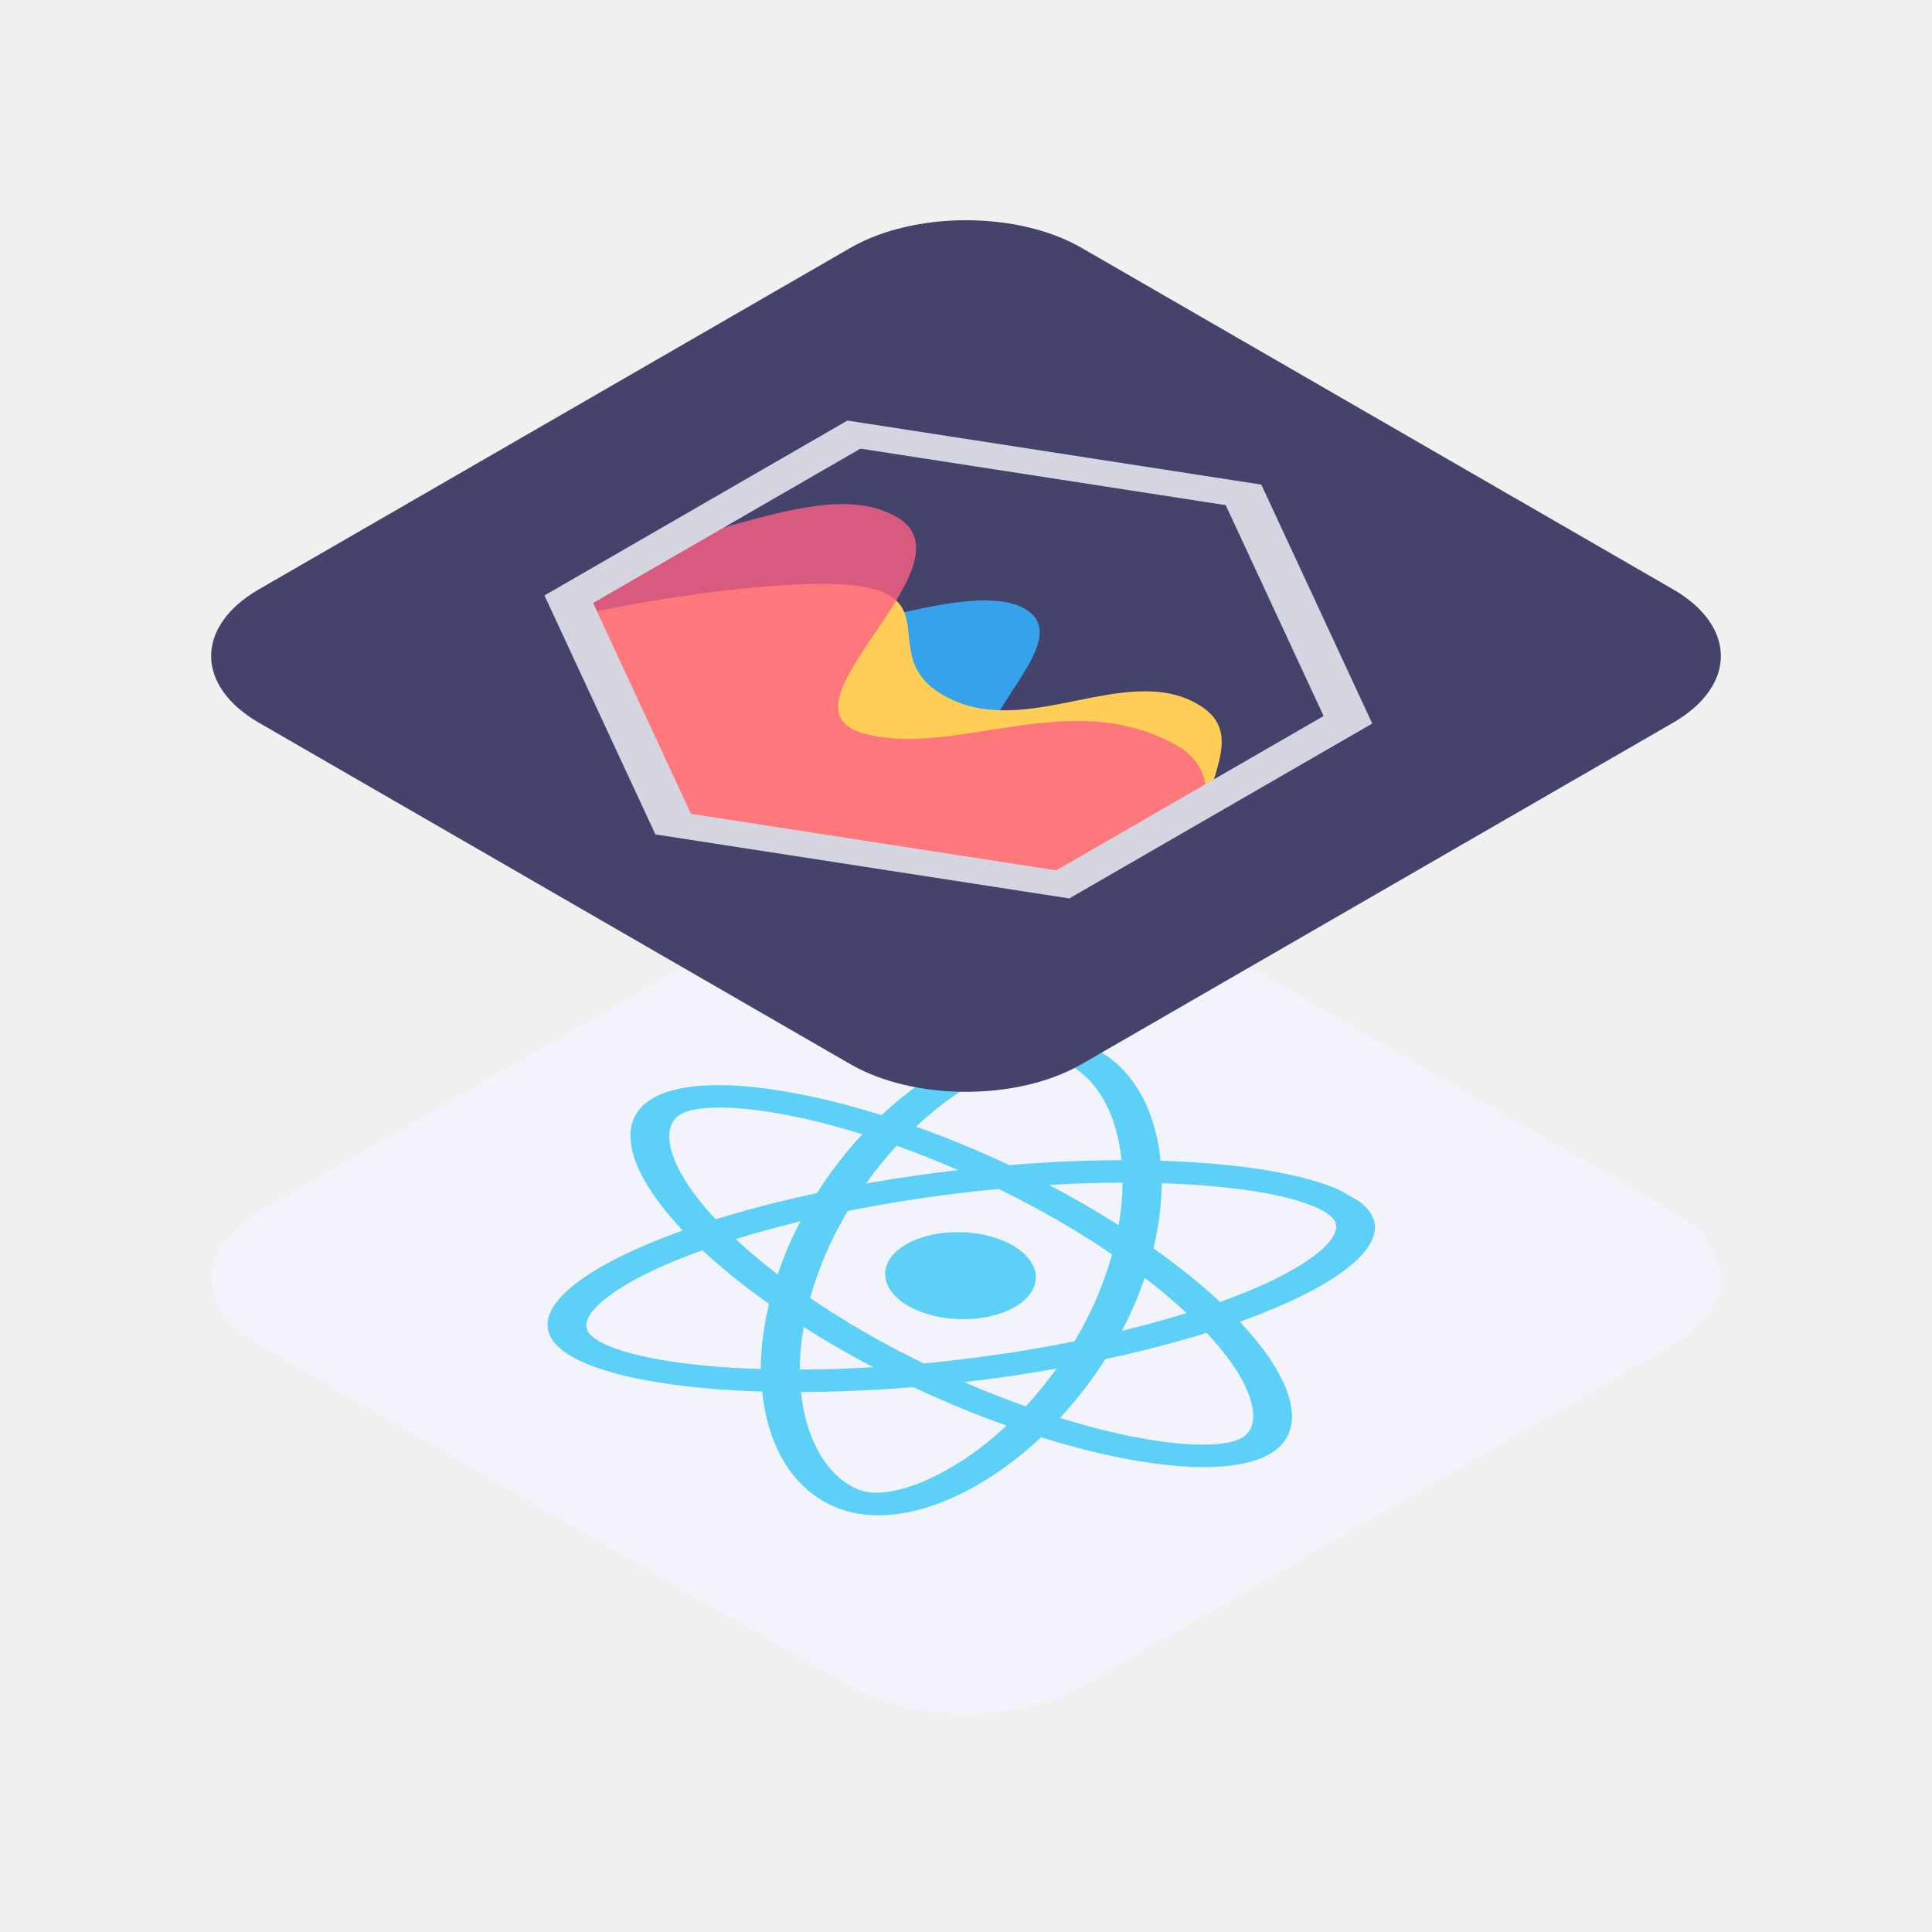
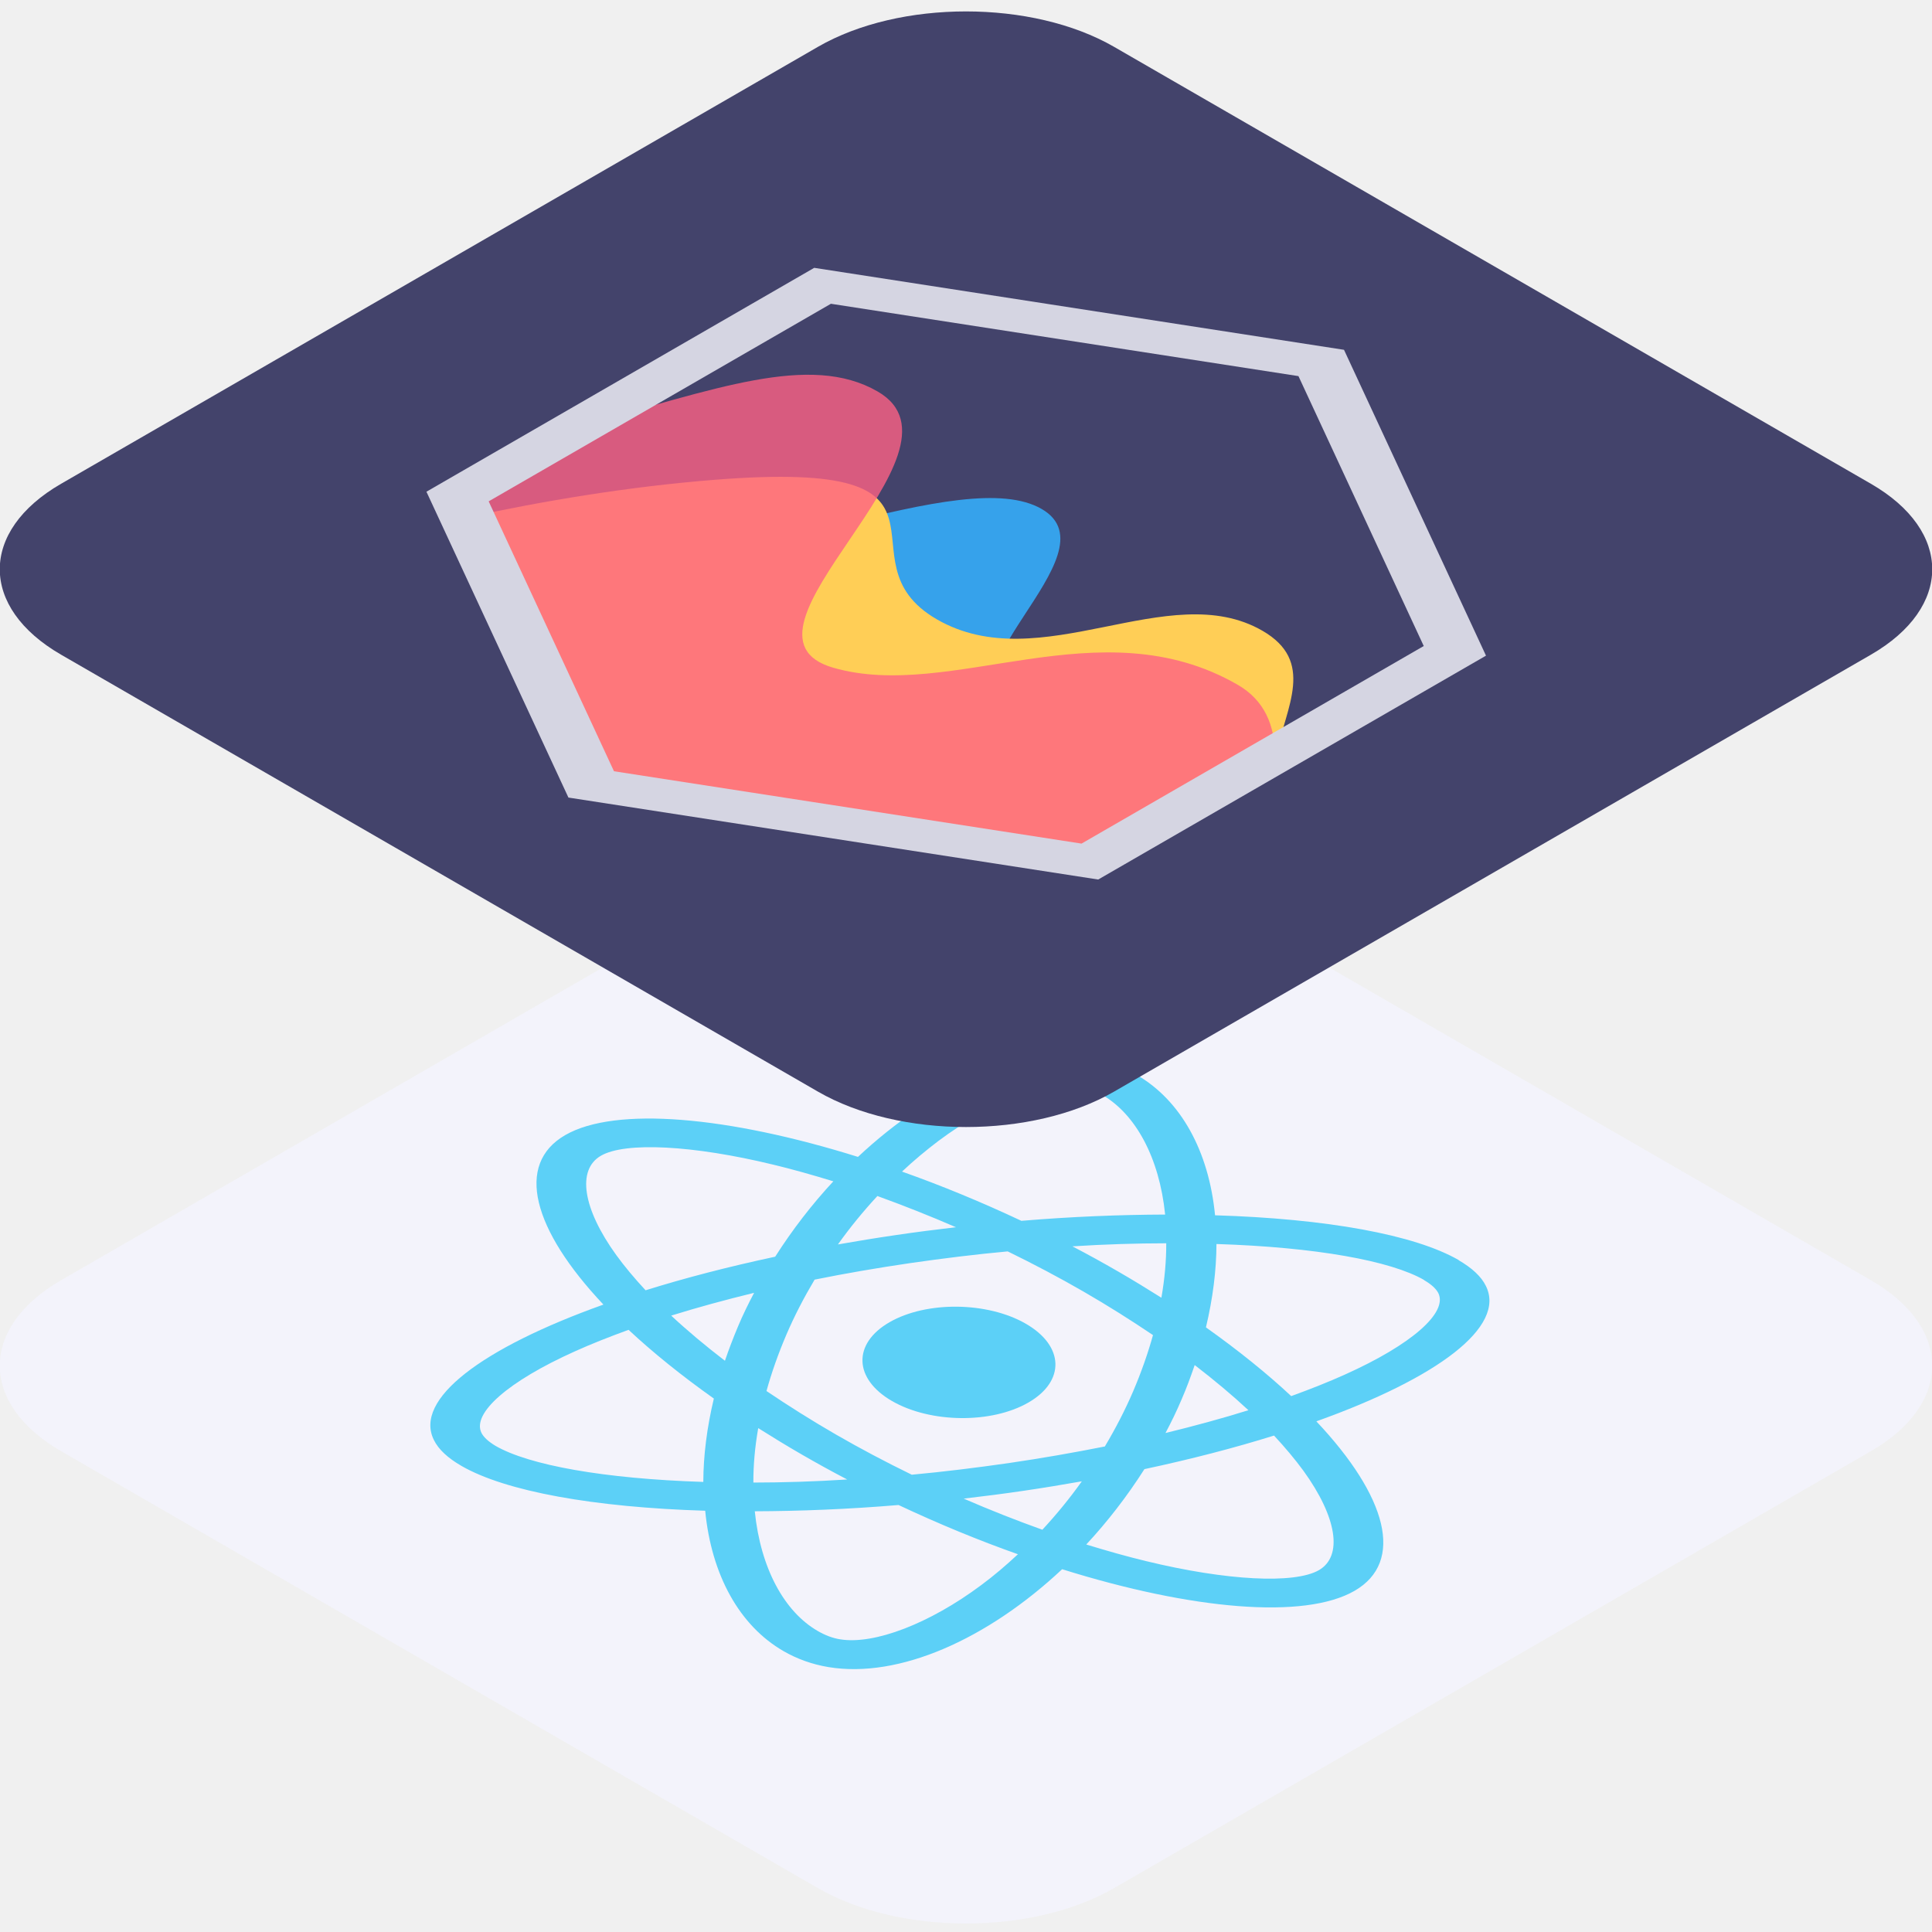
- <svg xmlns="http://www.w3.org/2000/svg" width="256" height="256" viewBox="0 0 256 256" fill="none">
-   <g clip-path="url(#clip0_851:3441)">
-     <rect width="125.86" height="125.86" rx="17.695" transform="matrix(0.866041 0.499972 -0.866041 0.499972 128 106.45)" fill="#F3F3FB" />
-     <g style="mix-blend-mode:multiply" clip-path="url(#clip1_851:3441)">
-       <path d="M168.224 192.681C173.437 189.672 171.598 182.906 164.268 175.137C176.867 170.633 183.917 165.333 181.818 161.121C181.345 160.144 180.368 159.247 178.985 158.449L175.408 160.513C176.175 160.956 176.647 161.395 176.89 161.85C177.904 163.88 174.124 167.198 167.231 170.292C165.54 171.057 163.652 171.801 161.666 172.524C159.171 170.195 156.2 167.795 152.838 165.409C153.556 162.398 153.919 159.496 153.928 156.779C164.218 157.108 171.977 158.514 175.441 160.514L179.018 158.449C174.437 155.805 165.298 154.158 153.782 153.806C153.14 147.176 150.255 141.918 145.675 139.274L142.098 141.339C145.546 143.329 148.013 147.809 148.615 153.731C143.926 153.746 138.915 153.946 133.733 154.38C129.584 152.429 125.426 150.714 121.376 149.283C122.596 148.136 123.869 147.074 125.161 146.098C130.505 142.109 136.234 139.916 139.75 140.483C140.538 140.605 141.316 140.906 142.082 141.348L145.659 139.283C144.26 138.475 142.705 137.911 140.996 137.629C133.718 136.427 124.569 140.497 116.816 147.761C103.376 143.558 91.706 142.506 86.51 145.506C81.297 148.516 83.136 155.281 90.466 163.05C77.867 167.554 70.818 172.855 72.916 177.066C73.39 178.043 74.367 178.941 75.766 179.748C80.346 182.393 89.486 184.039 101.002 184.391C101.644 191.021 104.528 196.279 109.109 198.923C110.508 199.731 112.063 200.295 113.771 200.578C121.05 201.78 130.199 197.71 137.952 190.445C151.342 194.638 163.028 195.681 168.224 192.681ZM157.236 173.985C154.551 174.824 151.652 175.613 148.652 176.345C149.252 175.21 149.819 174.055 150.32 172.863C150.837 171.68 151.271 170.486 151.674 169.311C153.703 170.871 155.567 172.429 157.236 173.985ZM132.526 179.442C129.062 179.942 125.677 180.358 122.386 180.662C119.695 179.35 117.068 177.963 114.536 176.501C112.021 175.049 109.618 173.532 107.346 171.998C107.872 170.098 108.56 168.143 109.41 166.153C110.245 164.209 111.229 162.314 112.329 160.467C115.51 159.823 118.826 159.255 122.176 158.763C125.64 158.263 129.026 157.847 132.317 157.544C135.007 158.856 137.634 160.243 140.166 161.705C142.681 163.157 145.084 164.673 147.357 166.208C146.83 168.108 146.143 170.062 145.293 172.053C144.457 173.997 143.474 175.892 142.374 177.738C139.175 178.373 135.877 178.951 132.526 179.442ZM139.991 181.345C138.742 183.105 137.359 184.788 135.906 186.357C133.211 185.393 130.48 184.316 127.761 183.136C129.812 182.894 131.895 182.634 133.961 182.326C136.01 182.028 138.025 181.691 139.991 181.345ZM105.989 181.474C105.98 179.691 106.147 177.806 106.491 175.838C107.926 176.74 109.41 177.653 110.959 178.547C112.525 179.451 114.106 180.327 115.702 181.155C112.326 181.373 109.061 181.47 105.989 181.474ZM103.044 168.866C101.015 167.306 99.15 165.748 97.482 164.192C100.167 163.354 103.066 162.564 106.065 161.833C105.465 162.968 104.898 164.122 104.398 165.315C103.898 166.508 103.446 167.691 103.044 168.866ZM148.729 156.704C148.738 158.487 148.571 160.372 148.227 162.34C146.792 161.437 145.308 160.525 143.759 159.631C142.193 158.727 140.612 157.851 139.016 157.022C142.392 156.804 145.657 156.708 148.729 156.704ZM126.957 155.042C124.905 155.284 122.822 155.544 120.757 155.852C118.708 156.15 116.708 156.477 114.742 156.824C115.992 155.064 117.375 153.381 118.827 151.812C121.506 152.784 124.238 153.861 126.957 155.042ZM91.802 157.932C88.328 153.13 87.689 149.095 90.207 147.641C92.726 146.187 99.731 146.547 108.034 148.562C110.059 149.046 112.154 149.644 114.267 150.29C112.073 152.653 110.05 155.263 108.247 158.093C103.379 159.134 98.891 160.302 94.83 161.569C93.678 160.33 92.658 159.111 91.802 157.932ZM77.844 176.337C76.83 174.307 80.611 170.99 87.504 167.895C89.195 167.13 91.082 166.387 93.069 165.663C95.563 167.992 98.534 170.393 101.897 172.778C101.178 175.789 100.816 178.691 100.806 181.408C90.517 181.079 82.758 179.674 79.293 177.673C78.56 177.232 78.071 176.783 77.844 176.337ZM129.574 192.09C124.23 196.079 118.5 198.271 114.985 197.704C114.196 197.583 113.418 197.282 112.652 196.839C109.204 194.849 106.737 190.369 106.135 184.447C110.825 184.432 115.835 184.232 121.017 183.798C125.167 185.749 129.324 187.464 133.375 188.895C132.138 190.052 130.882 191.123 129.574 192.09ZM146.684 189.616C144.658 189.131 142.563 188.533 140.45 187.887C142.645 185.525 144.667 182.914 146.47 180.085C151.339 179.044 155.827 177.876 159.888 176.609C161.039 177.848 162.06 179.066 162.932 180.255C166.406 185.057 167.045 189.092 164.527 190.546C161.992 191.99 154.986 191.631 146.684 189.616Z" fill="#61DAFB" />
-       <path d="M120.341 173.034C124.314 175.328 130.638 175.397 134.464 173.188C138.291 170.978 138.171 167.328 134.197 165.034C130.224 162.74 123.901 162.671 120.074 164.88C116.248 167.089 116.367 170.739 120.341 173.034Z" fill="#61DAFB" />
+ <svg xmlns="http://www.w3.org/2000/svg" width="200" height="200" viewBox="0 0 200 200" fill="none">
+   <g clip-path="url(#clip0_1_2)">
+     <rect width="200" height="200" />
+     <path d="M193.675 132.529L115.325 87.297C106.861 82.411 93.139 82.411 84.675 87.297L6.325 132.529C-2.139 137.415 -2.139 145.338 6.325 150.224L84.675 195.456C93.139 200.342 106.861 200.342 115.325 195.456L193.675 150.224C202.139 145.338 202.139 137.415 193.675 132.529Z" fill="#F3F3FB" />
+     <g style="mix-blend-mode:multiply">
+       <g style="mix-blend-mode:multiply">
+         <path d="M140.224 164.681C145.437 161.672 143.598 154.906 136.268 147.137C148.867 142.633 155.917 137.333 153.818 133.121C153.345 132.144 152.368 131.247 150.985 130.449L147.408 132.513C148.175 132.956 148.647 133.395 148.89 133.85C149.904 135.88 146.124 139.198 139.231 142.292C137.54 143.057 135.652 143.801 133.666 144.524C131.171 142.195 128.2 139.795 124.838 137.409C125.556 134.398 125.919 131.496 125.928 128.779C136.218 129.108 143.977 130.514 147.441 132.514L151.018 130.449C146.437 127.805 137.298 126.158 125.782 125.806C125.14 119.176 122.255 113.918 117.675 111.274L114.098 113.339C117.546 115.329 120.013 119.809 120.615 125.731C115.926 125.746 110.915 125.946 105.733 126.38C101.584 124.429 97.426 122.714 93.376 121.283C94.596 120.136 95.869 119.074 97.161 118.098C102.505 114.109 108.234 111.916 111.75 112.483C112.538 112.605 113.316 112.906 114.082 113.348L117.659 111.283C116.26 110.475 114.705 109.911 112.996 109.629C105.718 108.427 96.569 112.497 88.816 119.761C75.376 115.558 63.706 114.506 58.51 117.506C53.297 120.516 55.136 127.281 62.466 135.05C49.867 139.554 42.818 144.855 44.916 149.066C45.39 150.043 46.367 150.941 47.766 151.748C52.346 154.393 61.486 156.039 73.002 156.391C73.644 163.021 76.528 168.279 81.109 170.923C82.508 171.731 84.063 172.295 85.771 172.578C93.05 173.78 102.199 169.71 109.952 162.445C123.342 166.638 135.028 167.681 140.224 164.681ZM129.236 145.985C126.551 146.824 123.652 147.613 120.652 148.345C121.252 147.21 121.819 146.055 122.32 144.863C122.837 143.68 123.271 142.486 123.674 141.311C125.703 142.871 127.567 144.429 129.236 145.985ZM104.526 151.442C101.062 151.942 97.677 152.358 94.386 152.662C91.695 151.35 89.068 149.963 86.536 148.501C84.021 147.049 81.618 145.532 79.346 143.998C79.872 142.098 80.56 140.143 81.41 138.153C82.245 136.209 83.229 134.314 84.329 132.467C87.51 131.823 90.826 131.255 94.176 130.763C97.64 130.263 101.026 129.847 104.317 129.544C107.007 130.856 109.634 132.243 112.166 133.705C114.681 135.157 117.084 136.673 119.357 138.208C118.83 140.108 118.143 142.062 117.293 144.053C116.457 145.997 115.474 147.892 114.374 149.738C111.175 150.373 107.877 150.951 104.526 151.442ZM111.991 153.345C110.742 155.105 109.359 156.788 107.906 158.357C105.211 157.393 102.48 156.316 99.761 155.136C101.812 154.894 103.895 154.634 105.961 154.326C108.01 154.028 110.025 153.691 111.991 153.345ZM77.989 153.474C77.98 151.691 78.147 149.806 78.491 147.838C79.926 148.74 81.41 149.653 82.959 150.547C84.525 151.451 86.106 152.327 87.702 153.155C84.326 153.373 81.061 153.47 77.989 153.474ZM75.044 140.866C73.015 139.306 71.15 137.748 69.482 136.192C72.167 135.354 75.066 134.564 78.065 133.833C77.465 134.968 76.898 136.122 76.398 137.315C75.898 138.508 75.446 139.691 75.044 140.866ZM120.729 128.704C120.738 130.487 120.571 132.372 120.227 134.34C118.792 133.437 117.308 132.525 115.759 131.631C114.193 130.727 112.612 129.851 111.016 129.022C114.392 128.804 117.657 128.708 120.729 128.704ZM98.957 127.042C96.905 127.284 94.822 127.544 92.757 127.852C90.708 128.15 88.708 128.477 86.742 128.824C87.992 127.064 89.375 125.381 90.827 123.812C93.506 124.784 96.238 125.861 98.957 127.042ZM63.802 129.932C60.328 125.13 59.69 121.095 62.208 119.641C64.726 118.187 71.731 118.547 80.034 120.562C82.059 121.046 84.154 121.644 86.267 122.29C84.073 124.653 82.05 127.263 80.247 130.093C75.379 131.134 70.891 132.302 66.83 133.569C65.678 132.33 64.658 131.111 63.802 129.932ZM49.844 148.337C48.83 146.307 52.611 142.99 59.504 139.895C61.194 139.13 63.082 138.387 65.069 137.663C67.563 139.992 70.534 142.393 73.897 144.778C73.178 147.789 72.816 150.691 72.806 153.408C62.517 153.079 54.758 151.674 51.293 149.673C50.56 149.232 50.071 148.783 49.844 148.337ZM101.574 164.09C96.23 168.079 90.5 170.271 86.985 169.704C86.196 169.583 85.418 169.282 84.652 168.839C81.204 166.849 78.737 162.369 78.135 156.447C82.825 156.432 87.835 156.232 93.017 155.798C97.167 157.749 101.324 159.464 105.375 160.895C104.138 162.052 102.882 163.123 101.574 164.09ZM118.684 161.616C116.658 161.131 114.563 160.533 112.45 159.887C114.645 157.525 116.667 154.914 118.47 152.085C123.339 151.044 127.827 149.876 131.888 148.609C133.039 149.848 134.06 151.066 134.932 152.255C138.406 157.057 139.045 161.092 136.527 162.546C133.992 163.99 126.986 163.631 118.684 161.616Z" fill="#61DAFB" />
+       </g>
+       <g style="mix-blend-mode:multiply">
+         <path d="M92.341 145.034C96.314 147.328 102.638 147.397 106.464 145.188C110.291 142.978 110.171 139.328 106.197 137.034C102.224 134.74 95.901 134.671 92.074 136.88C88.248 139.089 88.367 142.739 92.341 145.034Z" fill="#61DAFB" />
+       </g>
    </g>
-   </g>
-   <g clip-path="url(#clip2_851:3441)">
-     <rect width="125.86" height="125.86" rx="17.695" transform="matrix(0.866041 0.499972 -0.866041 0.499972 128 24)" fill="#43436B" />
-     <path d="M159.461 106.457C148.016 100.104 143.248 105.556 133.541 102.027C123.68 98.441 143.863 85.325 135.829 80.687C127.794 76.048 105.176 87.051 80.811 89.501L80.118 89.569L89.237 109.21L140.858 117.196L159.461 106.457Z" fill="#36A2EB" />
-     <path d="M160.107 106.084C161.172 101.131 164.167 96.459 158.684 93.293C148.981 87.692 135.705 98.304 124.981 92.113C114.256 85.921 130.155 75.441 102 77.667C93.029 78.376 84.226 79.86 76.398 81.553L89.237 109.21L140.857 117.197L160.107 106.084Z" fill="#FFCE56" />
-     <path opacity="0.8" d="M88.096 72.08C101.975 68.319 111.823 64.469 118.853 68.527C129.577 74.718 102.002 93.585 114.26 97.123C126.516 100.661 141.835 90.638 156.135 98.893C158.856 100.464 159.968 103.031 159.985 106.155L140.86 117.196L89.239 109.21L75.404 79.408L88.097 72.081L88.096 72.08Z" fill="#FE6184" />
-     <path d="M86.843 110.563L72.144 78.902L112.288 55.726L167.131 64.212L181.83 95.873L141.686 119.048L86.843 110.563ZM78.588 79.899L91.559 107.84L139.959 115.329L175.386 94.876L162.415 66.935L114.015 59.446L78.588 79.899Z" fill="#D5D5E2" />
+     <path d="M193.675 50.079L115.325 4.847C106.861 -0.039 93.139 -0.039 84.675 4.847L6.325 50.079C-2.139 54.965 -2.139 62.888 6.325 67.774L84.675 113.006C93.139 117.892 106.861 117.892 115.325 113.006L193.675 67.774C202.139 62.888 202.139 54.965 193.675 50.079Z" fill="#43436B" />
+     <path d="M131.461 78.457C120.016 72.104 115.248 77.556 105.541 74.027C95.68 70.441 115.863 57.325 107.829 52.687C99.794 48.048 77.176 59.051 52.81 61.501L52.118 61.569L61.237 81.21L112.858 89.196L131.461 78.457Z" fill="#36A2EB" />
+     <path d="M132.107 78.084C133.172 73.131 136.167 68.459 130.684 65.293C120.981 59.691 107.705 70.304 96.981 64.113C86.256 57.921 102.155 47.441 74 49.667C65.029 50.376 56.226 51.86 48.398 53.553L61.237 81.21L112.857 89.197L132.107 78.084Z" fill="#FFCE56" />
+     <path opacity="0.8" d="M60.096 44.08C73.975 40.319 83.823 36.469 90.853 40.527C101.577 46.718 74.002 65.585 86.26 69.123C98.516 72.661 113.835 62.638 128.135 70.893C130.856 72.464 131.968 75.031 131.985 78.155L112.86 89.196L61.239 81.21L47.404 51.408L60.097 44.081L60.096 44.08Z" fill="#FE6184" />
+     <path d="M58.843 82.563L44.144 50.902L84.288 27.726L139.131 36.212L153.83 67.873L113.686 91.048L58.843 82.563ZM50.587 51.899L63.559 79.84L111.959 87.329L147.386 66.876L134.415 38.935L86.015 31.446L50.587 51.899Z" fill="#D5D5E2" />
  </g>
  <defs>
-     <clipPath id="clip0_851:3441">
-       <rect width="125.86" height="125.86" rx="17.695" transform="matrix(0.866041 0.499972 -0.866041 0.499972 128 106.45)" fill="white" />
-     </clipPath>
-     <clipPath id="clip1_851:3441">
-       <rect width="94.351" height="81.401" fill="white" transform="matrix(0.866041 0.499972 -0.866041 0.499972 121.46 125.33)" />
-     </clipPath>
-     <clipPath id="clip2_851:3441">
-       <rect width="125.86" height="125.86" rx="17.695" transform="matrix(0.866041 0.499972 -0.866041 0.499972 128 24)" fill="white" />
+     <clipPath id="clip0_1_2">
+       <rect width="200" height="200" fill="white" />
    </clipPath>
  </defs>
</svg>
